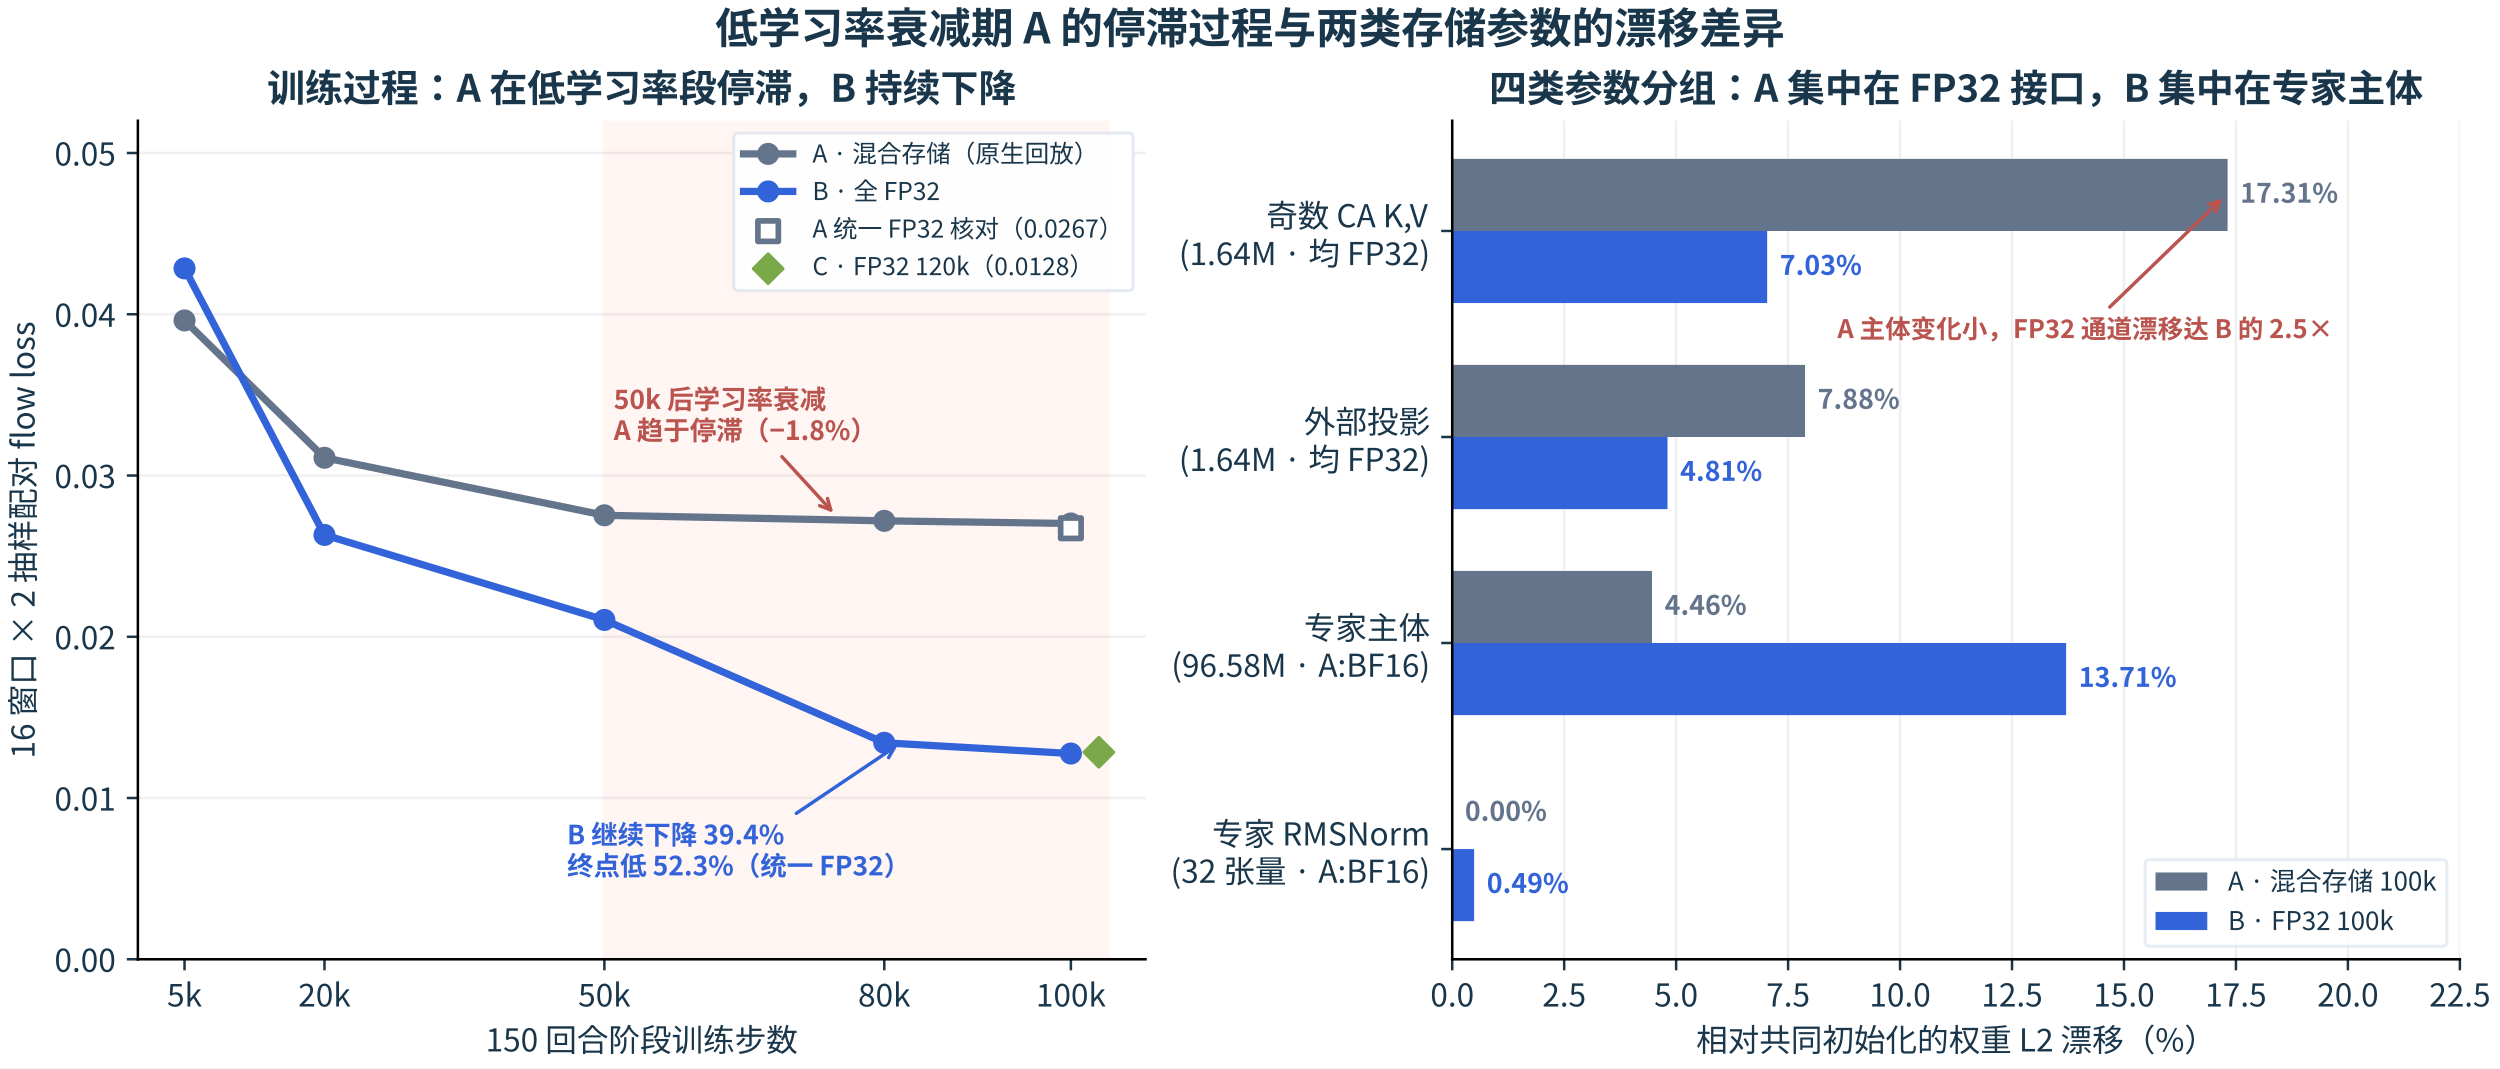
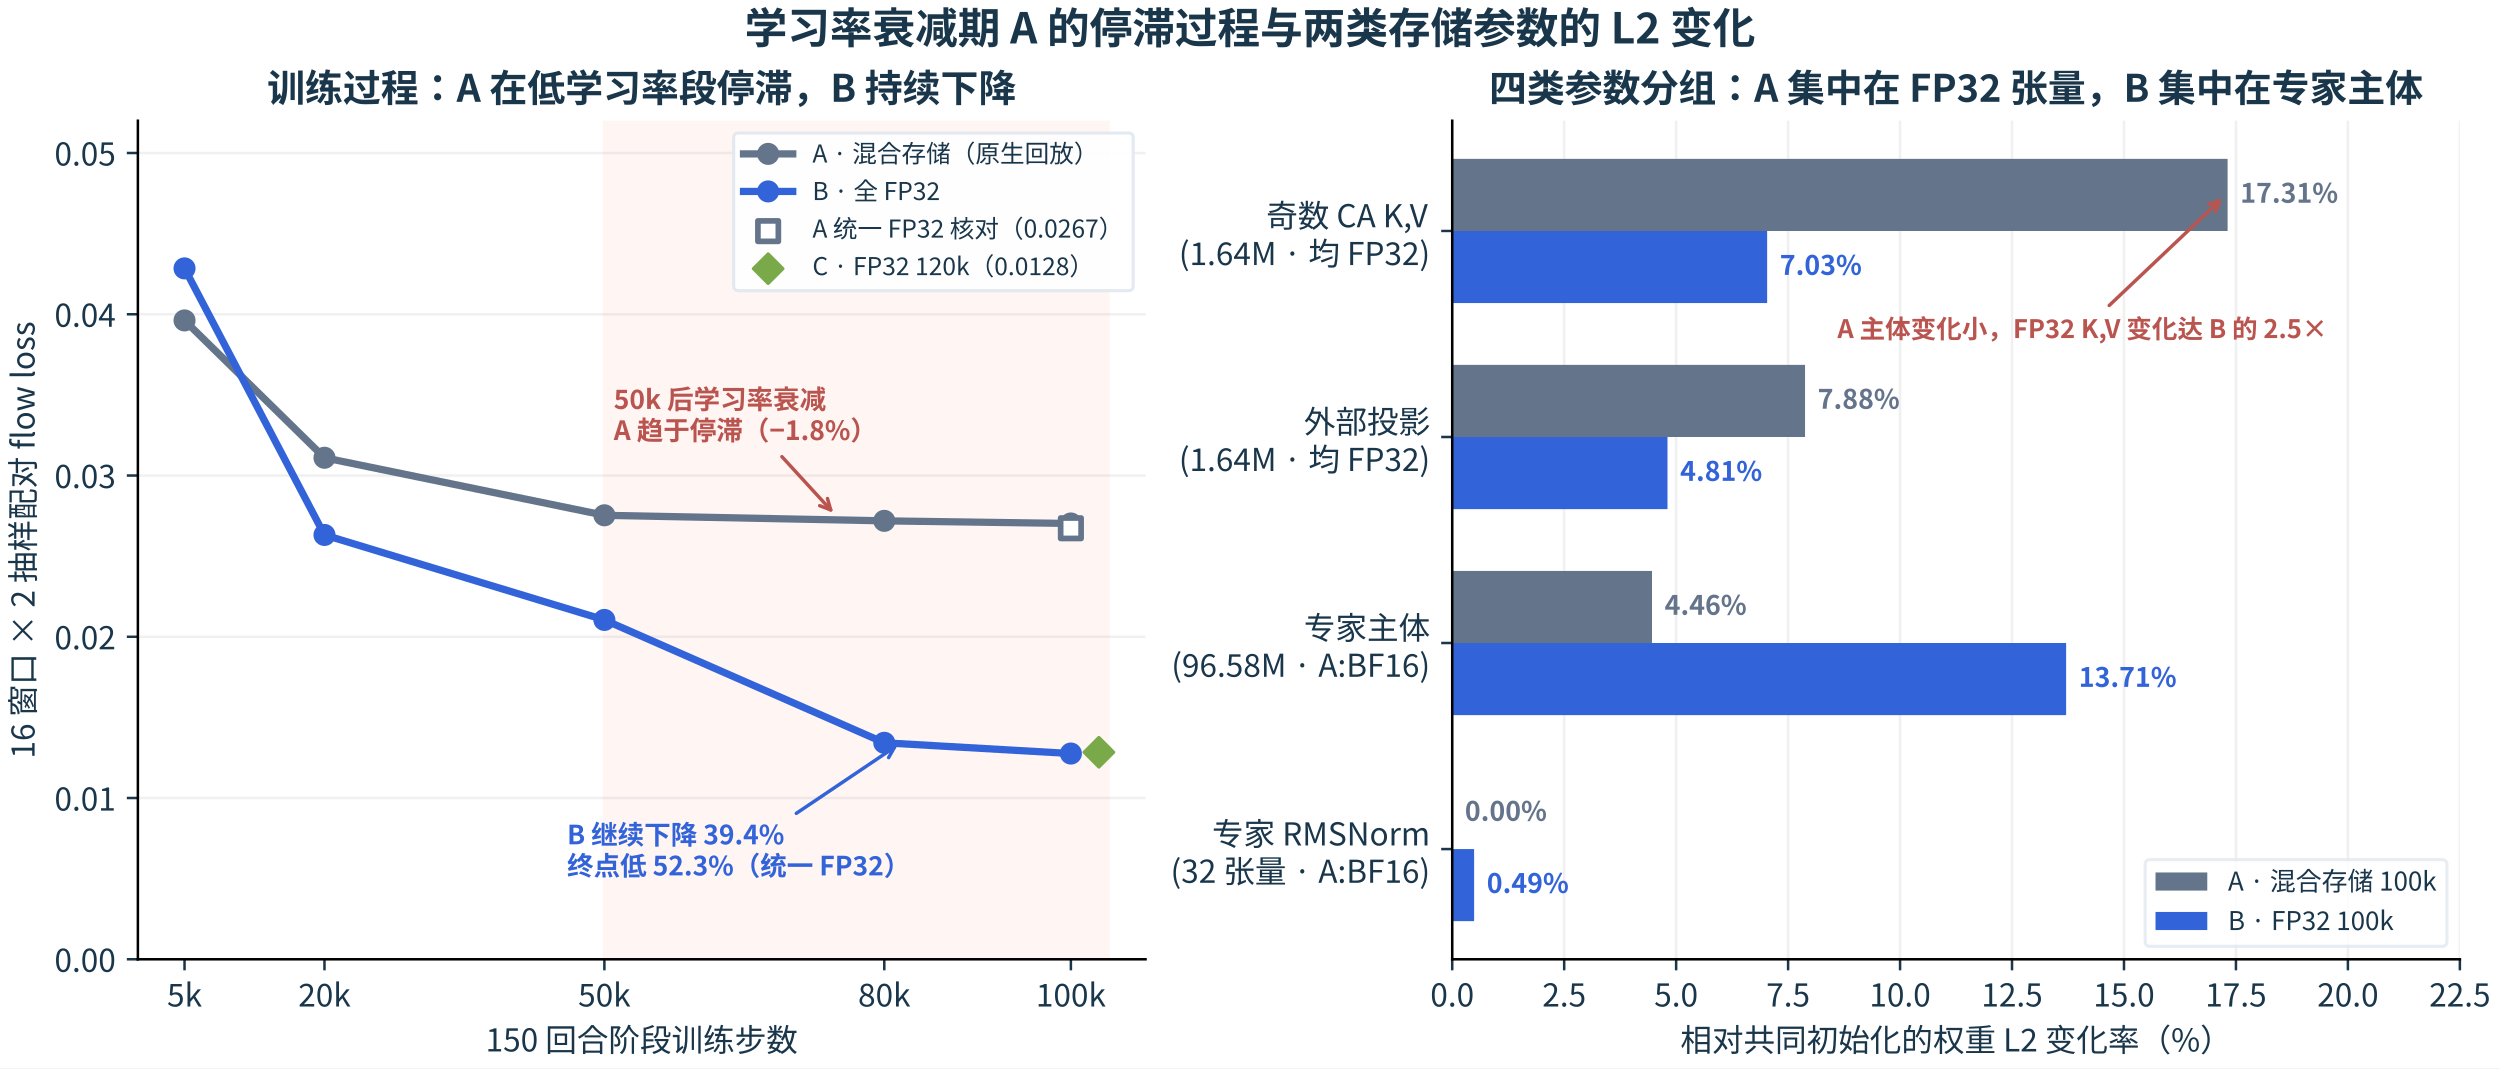
<svg xmlns="http://www.w3.org/2000/svg" xmlns:xlink="http://www.w3.org/1999/xlink" width="792pt" height="338.4pt" viewBox="0 0 792 338.4" version="1.1">
  <defs>
    <style type="text/css">*{stroke-linejoin: round; stroke-linecap: butt}</style>
  </defs>
  <g id="figure_1">
    <g id="patch_1">
      <path d="M 0 338.4 L 792 338.4 L 792 0 L 0 0 z " style="fill: #ffffff" />
    </g>
    <g id="axes_1">
      <g id="patch_2">
        <path d="M 43.68 303.9 L 362.902 303.9 L 362.902 38.251 L 43.68 38.251 z " style="fill: #ffffff" />
      </g>
      <g id="patch_3">
        <path d="M 191.468 303.9 L 351.079 303.9 L 351.079 38.251 L 191.468 38.251 z " clip-path="url(#pc83005aea9)" style="fill: #fff3f1; opacity: 0.85; stroke: #fff3f1; stroke-linejoin: miter" />
      </g>
      <g id="matplotlib.axis_1">
        <g id="xtick_1">
          <g id="line2d_1">
            <defs>
              <path id="m39afe4280a" d="M 0 0 L 0 3.5 " style="stroke: #19364b; stroke-width: 0.8" />
            </defs>
            <g>
              <use xlink:href="#m39afe4280a" x="58.459" y="303.9" style="fill: #19364b; stroke: #19364b; stroke-width: 0.8" />
            </g>
          </g>
          <g id="text_1">
            <text style="font-size: 10px; font-family: 'Noto Sans CJK JP', 'DejaVu Sans'; text-anchor: middle; fill: #19364b" x="58.459" y="318.859" transform="rotate(-0 58.45873 318.8591)">5k</text>
          </g>
        </g>
        <g id="xtick_2">
          <g id="line2d_2">
            <g>
              <use xlink:href="#m39afe4280a" x="102.795" y="303.9" style="fill: #19364b; stroke: #19364b; stroke-width: 0.8" />
            </g>
          </g>
          <g id="text_2">
            <text style="font-size: 10px; font-family: 'Noto Sans CJK JP', 'DejaVu Sans'; text-anchor: middle; fill: #19364b" x="102.795" y="318.859" transform="rotate(-0 102.7951 318.8591)">20k</text>
          </g>
        </g>
        <g id="xtick_3">
          <g id="line2d_3">
            <g>
              <use xlink:href="#m39afe4280a" x="191.468" y="303.9" style="fill: #19364b; stroke: #19364b; stroke-width: 0.8" />
            </g>
          </g>
          <g id="text_3">
            <text style="font-size: 10px; font-family: 'Noto Sans CJK JP', 'DejaVu Sans'; text-anchor: middle; fill: #19364b" x="191.468" y="318.859" transform="rotate(-0 191.468 318.8591)">50k</text>
          </g>
        </g>
        <g id="xtick_4">
          <g id="line2d_4">
            <g>
              <use xlink:href="#m39afe4280a" x="280.141" y="303.9" style="fill: #19364b; stroke: #19364b; stroke-width: 0.8" />
            </g>
          </g>
          <g id="text_4">
            <text style="font-size: 10px; font-family: 'Noto Sans CJK JP', 'DejaVu Sans'; text-anchor: middle; fill: #19364b" x="280.141" y="318.859" transform="rotate(-0 280.1408 318.8591)">80k</text>
          </g>
        </g>
        <g id="xtick_5">
          <g id="line2d_5">
            <g>
              <use xlink:href="#m39afe4280a" x="339.256" y="303.9" style="fill: #19364b; stroke: #19364b; stroke-width: 0.8" />
            </g>
          </g>
          <g id="text_5">
            <text style="font-size: 10px; font-family: 'Noto Sans CJK JP', 'DejaVu Sans'; text-anchor: middle; fill: #19364b" x="339.256" y="318.859" transform="rotate(-0 339.256 318.8591)">100k</text>
          </g>
        </g>
        <g id="text_6">
          <text style="font-size: 10px; font-family: 'Noto Sans CJK JP', 'DejaVu Sans'; text-anchor: middle; fill: #19364b" x="203.291" y="333.109" transform="rotate(-0 203.291 333.1091)">150 回合阶段训练步数</text>
        </g>
      </g>
      <g id="matplotlib.axis_2">
        <g id="ytick_1">
          <g id="line2d_6">
            <path d="M 43.68 303.9 L 362.902 303.9 " clip-path="url(#pc83005aea9)" style="fill: none; stroke: #b0b0b0; stroke-opacity: 0.18; stroke-width: 0.8; stroke-linecap: square" />
          </g>
          <g id="line2d_7">
            <defs>
              <path id="mba439997c4" d="M 0 0 L -3.5 0 " style="stroke: #19364b; stroke-width: 0.8" />
            </defs>
            <g>
              <use xlink:href="#mba439997c4" x="43.68" y="303.9" style="fill: #19364b; stroke: #19364b; stroke-width: 0.8" />
            </g>
          </g>
          <g id="text_7">
            <text style="font-size: 10px; font-family: 'Noto Sans CJK JP', 'DejaVu Sans'; text-anchor: end; fill: #19364b" x="36.68" y="307.879" transform="rotate(-0 36.67993 307.8794)">0.00</text>
          </g>
        </g>
        <g id="ytick_2">
          <g id="line2d_8">
            <path d="M 43.68 252.814 L 362.902 252.814 " clip-path="url(#pc83005aea9)" style="fill: none; stroke: #b0b0b0; stroke-opacity: 0.18; stroke-width: 0.8; stroke-linecap: square" />
          </g>
          <g id="line2d_9">
            <g>
              <use xlink:href="#mba439997c4" x="43.68" y="252.814" style="fill: #19364b; stroke: #19364b; stroke-width: 0.8" />
            </g>
          </g>
          <g id="text_8">
            <text style="font-size: 10px; font-family: 'Noto Sans CJK JP', 'DejaVu Sans'; text-anchor: end; fill: #19364b" x="36.68" y="256.793" transform="rotate(-0 36.67993 256.7932)">0.01</text>
          </g>
        </g>
        <g id="ytick_3">
          <g id="line2d_10">
            <path d="M 43.68 201.727 L 362.902 201.727 " clip-path="url(#pc83005aea9)" style="fill: none; stroke: #b0b0b0; stroke-opacity: 0.18; stroke-width: 0.8; stroke-linecap: square" />
          </g>
          <g id="line2d_11">
            <g>
              <use xlink:href="#mba439997c4" x="43.68" y="201.727" style="fill: #19364b; stroke: #19364b; stroke-width: 0.8" />
            </g>
          </g>
          <g id="text_9">
            <text style="font-size: 10px; font-family: 'Noto Sans CJK JP', 'DejaVu Sans'; text-anchor: end; fill: #19364b" x="36.68" y="205.707" transform="rotate(-0 36.67993 205.707)">0.02</text>
          </g>
        </g>
        <g id="ytick_4">
          <g id="line2d_12">
            <path d="M 43.68 150.641 L 362.902 150.641 " clip-path="url(#pc83005aea9)" style="fill: none; stroke: #b0b0b0; stroke-opacity: 0.18; stroke-width: 0.8; stroke-linecap: square" />
          </g>
          <g id="line2d_13">
            <g>
              <use xlink:href="#mba439997c4" x="43.68" y="150.641" style="fill: #19364b; stroke: #19364b; stroke-width: 0.8" />
            </g>
          </g>
          <g id="text_10">
            <text style="font-size: 10px; font-family: 'Noto Sans CJK JP', 'DejaVu Sans'; text-anchor: end; fill: #19364b" x="36.68" y="154.621" transform="rotate(-0 36.67993 154.6208)">0.03</text>
          </g>
        </g>
        <g id="ytick_5">
          <g id="line2d_14">
            <path d="M 43.68 99.555 L 362.902 99.555 " clip-path="url(#pc83005aea9)" style="fill: none; stroke: #b0b0b0; stroke-opacity: 0.18; stroke-width: 0.8; stroke-linecap: square" />
          </g>
          <g id="line2d_15">
            <g>
              <use xlink:href="#mba439997c4" x="43.68" y="99.555" style="fill: #19364b; stroke: #19364b; stroke-width: 0.8" />
            </g>
          </g>
          <g id="text_11">
            <text style="font-size: 10px; font-family: 'Noto Sans CJK JP', 'DejaVu Sans'; text-anchor: end; fill: #19364b" x="36.68" y="103.535" transform="rotate(-0 36.67993 103.5346)">0.04</text>
          </g>
        </g>
        <g id="ytick_6">
          <g id="line2d_16">
            <path d="M 43.68 48.469 L 362.902 48.469 " clip-path="url(#pc83005aea9)" style="fill: none; stroke: #b0b0b0; stroke-opacity: 0.18; stroke-width: 0.8; stroke-linecap: square" />
          </g>
          <g id="line2d_17">
            <g>
              <use xlink:href="#mba439997c4" x="43.68" y="48.469" style="fill: #19364b; stroke: #19364b; stroke-width: 0.8" />
            </g>
          </g>
          <g id="text_12">
            <text style="font-size: 10px; font-family: 'Noto Sans CJK JP', 'DejaVu Sans'; text-anchor: end; fill: #19364b" x="36.68" y="52.448" transform="rotate(-0 36.67993 52.44835)">0.05</text>
          </g>
        </g>
        <g id="text_13">
          <text style="font-size: 10px; font-family: 'Noto Sans CJK JP', 'DejaVu Sans'; text-anchor: middle; fill: #19364b" x="10.96" y="171.076" transform="rotate(-90 10.95961 171.0756)">16 窗口 × 2 抽样配对 flow loss</text>
        </g>
      </g>
      <g id="line2d_18">
        <path d="M 58.459 101.509 L 102.795 145.02 L 191.468 163.246 L 280.141 165.005 L 339.256 165.843 " clip-path="url(#pc83005aea9)" style="fill: none; stroke: #64748b; stroke-width: 2.3; stroke-linecap: square" />
        <defs>
          <path id="m418921dc8d" d="M 0 3 C 0.796 3 1.559 2.684 2.121 2.121 C 2.684 1.559 3 0.796 3 0 C 3 -0.796 2.684 -1.559 2.121 -2.121 C 1.559 -2.684 0.796 -3 0 -3 C -0.796 -3 -1.559 -2.684 -2.121 -2.121 C -2.684 -1.559 -3 -0.796 -3 0 C -3 0.796 -2.684 1.559 -2.121 2.121 C -1.559 2.684 -0.796 3 0 3 z " style="stroke: #64748b" />
        </defs>
        <g clip-path="url(#pc83005aea9)">
          <use xlink:href="#m418921dc8d" x="58.459" y="101.509" style="fill: #64748b; stroke: #64748b" />
          <use xlink:href="#m418921dc8d" x="102.795" y="145.02" style="fill: #64748b; stroke: #64748b" />
          <use xlink:href="#m418921dc8d" x="191.468" y="163.246" style="fill: #64748b; stroke: #64748b" />
          <use xlink:href="#m418921dc8d" x="280.141" y="165.005" style="fill: #64748b; stroke: #64748b" />
          <use xlink:href="#m418921dc8d" x="339.256" y="165.843" style="fill: #64748b; stroke: #64748b" />
        </g>
      </g>
      <g id="line2d_19">
        <path d="M 58.459 85.024 L 102.795 169.473 L 191.468 196.393 L 280.141 235.319 L 339.256 238.723 " clip-path="url(#pc83005aea9)" style="fill: none; stroke: #3263d9; stroke-width: 2.3; stroke-linecap: square" />
        <defs>
          <path id="m91c315c2f6" d="M 0 3 C 0.796 3 1.559 2.684 2.121 2.121 C 2.684 1.559 3 0.796 3 0 C 3 -0.796 2.684 -1.559 2.121 -2.121 C 1.559 -2.684 0.796 -3 0 -3 C -0.796 -3 -1.559 -2.684 -2.121 -2.121 C -2.684 -1.559 -3 -0.796 -3 0 C -3 0.796 -2.684 1.559 -2.121 2.121 C -1.559 2.684 -0.796 3 0 3 z " style="stroke: #3263d9" />
        </defs>
        <g clip-path="url(#pc83005aea9)">
          <use xlink:href="#m91c315c2f6" x="58.459" y="85.024" style="fill: #3263d9; stroke: #3263d9" />
          <use xlink:href="#m91c315c2f6" x="102.795" y="169.473" style="fill: #3263d9; stroke: #3263d9" />
          <use xlink:href="#m91c315c2f6" x="191.468" y="196.393" style="fill: #3263d9; stroke: #3263d9" />
          <use xlink:href="#m91c315c2f6" x="280.141" y="235.319" style="fill: #3263d9; stroke: #3263d9" />
          <use xlink:href="#m91c315c2f6" x="339.256" y="238.723" style="fill: #3263d9; stroke: #3263d9" />
        </g>
      </g>
      <g id="patch_4">
        <path d="M 43.68 303.9 L 43.68 38.251 " style="fill: none; stroke: #000000; stroke-width: 0.8; stroke-linejoin: miter; stroke-linecap: square" />
      </g>
      <g id="patch_5">
        <path d="M 43.68 303.9 L 362.902 303.9 " style="fill: none; stroke: #000000; stroke-width: 0.8; stroke-linejoin: miter; stroke-linecap: square" />
      </g>
      <g id="patch_6">
        <path d="M 247.717 144.683 Q 255.864 153.567 263.18 161.544 " style="fill: none; stroke: #b9544f; stroke-width: 1.1; stroke-linecap: round" />
        <path d="M 262.147 157.933 L 263.18 161.544 L 259.671 160.204 " style="fill: none; stroke: #b9544f; stroke-width: 1.1; stroke-linecap: round" />
      </g>
      <g id="text_14">
        <text style="font-weight: 600; font-size: 8.4px; font-family: 'Noto Sans CJK JP', 'DejaVu Sans'; fill: #b9544f" transform="translate(194.4237 129.5526)">50k 后学习率衰减</text>
        <text style="font-weight: 600; font-size: 8.4px; font-family: 'Noto Sans CJK JP', 'DejaVu Sans'; fill: #b9544f" transform="translate(194.4237 139.4021)">A 趋于停滞（−1.8%）</text>
      </g>
      <g id="patch_7">
        <path d="M 252.278 257.666 Q 268.335 246.859 283.371 236.738 " style="fill: none; stroke: #3263d9; stroke-width: 1.1; stroke-linecap: round" />
        <path d="M 279.645 237.221 L 283.371 236.738 L 281.521 240.008 " style="fill: none; stroke: #3263d9; stroke-width: 1.1; stroke-linecap: round" />
      </g>
      <g id="text_15">
        <text style="font-weight: 600; font-size: 8.4px; font-family: 'Noto Sans CJK JP', 'DejaVu Sans'; fill: #3263d9" transform="translate(179.6449 267.4854)">B 继续下降 39.4%</text>
        <text style="font-weight: 600; font-size: 8.4px; font-family: 'Noto Sans CJK JP', 'DejaVu Sans'; fill: #3263d9" transform="translate(179.6449 277.3349)">终点低 52.3%（统一 FP32）</text>
      </g>
      <g id="text_16">
        <text style="font-weight: 600; font-size: 12px; font-family: 'Noto Sans CJK JP', 'DejaVu Sans'; text-anchor: middle; fill: #19364b" x="203.291" y="32.251" transform="rotate(-0 203.291 32.25142)">训练过程：A 在低学习率段停滞，B 持续下降</text>
      </g>
      <g id="PathCollection_1">
        <defs>
          <path id="m9188ea9fad" d="M -3.24 3.24 L 3.24 3.24 L 3.24 -3.24 L -3.24 -3.24 z " style="stroke: #64748b; stroke-width: 1.8" />
        </defs>
        <g clip-path="url(#pc83005aea9)">
          <use xlink:href="#m9188ea9fad" x="339.256" y="167.346" style="fill: #ffffff; stroke: #64748b; stroke-width: 1.8" />
        </g>
      </g>
      <g id="PathCollection_2">
        <defs>
          <path id="mdaa81ff607" d="M -0 4.69 L 4.69 0 L 0 -4.69 L -4.69 -0 z " style="stroke: #79a948" />
        </defs>
        <g clip-path="url(#pc83005aea9)">
          <use xlink:href="#mdaa81ff607" x="348.123" y="238.314" style="fill: #79a948; stroke: #79a948" />
        </g>
      </g>
      <g id="legend_1">
        <g id="patch_8">
          <path d="M 233.983 92.071 L 357.442 92.071 Q 359.002 92.071 359.002 90.511 L 359.002 43.711 Q 359.002 42.151 357.442 42.151 L 233.983 42.151 Q 232.423 42.151 232.423 43.711 L 232.423 90.511 Q 232.423 92.071 233.983 92.071 z " style="fill: #ffffff; opacity: 0.92; stroke: #e2e8f0; stroke-linejoin: miter" />
        </g>
        <g id="line2d_20">
          <path d="M 235.543 48.75 L 243.343 48.75 L 251.143 48.75 " style="fill: none; stroke: #64748b; stroke-width: 2.3; stroke-linecap: square" />
          <g>
            <use xlink:href="#m418921dc8d" x="243.343" y="48.75" style="fill: #64748b; stroke: #64748b" />
          </g>
        </g>
        <g id="text_17">
          <text style="font-size: 7.8px; font-family: 'Noto Sans CJK JP', 'DejaVu Sans'; text-anchor: start; fill: #19364b" x="257.383" y="51.48" transform="rotate(-0 257.3827 51.47974)">A · 混合存储（原生回放）</text>
        </g>
        <g id="line2d_21">
          <path d="M 235.543 60.645 L 243.343 60.645 L 251.143 60.645 " style="fill: none; stroke: #3263d9; stroke-width: 2.3; stroke-linecap: square" />
          <g>
            <use xlink:href="#m91c315c2f6" x="243.343" y="60.645" style="fill: #3263d9; stroke: #3263d9" />
          </g>
        </g>
        <g id="text_18">
          <text style="font-size: 7.8px; font-family: 'Noto Sans CJK JP', 'DejaVu Sans'; text-anchor: start; fill: #19364b" x="257.383" y="63.375" transform="rotate(-0 257.3827 63.37474)">B · 全 FP32</text>
        </g>
        <g id="PathCollection_3">
          <g>
            <use xlink:href="#m9188ea9fad" x="243.343" y="73.222" style="fill: #ffffff; stroke: #64748b; stroke-width: 1.8" />
          </g>
        </g>
        <g id="text_19">
          <text style="font-size: 7.8px; font-family: 'Noto Sans CJK JP', 'DejaVu Sans'; text-anchor: start; fill: #19364b" x="257.383" y="75.27" transform="rotate(-0 257.3827 75.26974)">A 统一 FP32 核对（0.0267）</text>
        </g>
        <g id="PathCollection_4">
          <g>
            <use xlink:href="#mdaa81ff607" x="243.343" y="85.117" style="fill: #79a948; stroke: #79a948" />
          </g>
        </g>
        <g id="text_20">
          <text style="font-size: 7.8px; font-family: 'Noto Sans CJK JP', 'DejaVu Sans'; text-anchor: start; fill: #19364b" x="257.383" y="87.165" transform="rotate(-0 257.3827 87.16474)">C · FP32 120k（0.0128）</text>
        </g>
      </g>
    </g>
    <g id="axes_2">
      <g id="patch_9">
        <path d="M 460.063 303.9 L 779.285 303.9 L 779.285 38.251 L 460.063 38.251 z " style="fill: #ffffff" />
      </g>
      <g id="matplotlib.axis_3">
        <g id="xtick_6">
          <g id="line2d_22">
            <path d="M 460.063 303.9 L 460.063 38.251 " clip-path="url(#p49bf74c714)" style="fill: none; stroke: #b0b0b0; stroke-opacity: 0.18; stroke-width: 0.8; stroke-linecap: square" />
          </g>
          <g id="line2d_23">
            <g>
              <use xlink:href="#m39afe4280a" x="460.063" y="303.9" style="fill: #19364b; stroke: #19364b; stroke-width: 0.8" />
            </g>
          </g>
          <g id="text_21">
            <text style="font-size: 10px; font-family: 'Noto Sans CJK JP', 'DejaVu Sans'; text-anchor: middle; fill: #19364b" x="460.063" y="318.859" transform="rotate(-0 460.0627 318.8591)">0.0</text>
          </g>
        </g>
        <g id="xtick_7">
          <g id="line2d_24">
            <path d="M 495.532 303.9 L 495.532 38.251 " clip-path="url(#p49bf74c714)" style="fill: none; stroke: #b0b0b0; stroke-opacity: 0.18; stroke-width: 0.8; stroke-linecap: square" />
          </g>
          <g id="line2d_25">
            <g>
              <use xlink:href="#m39afe4280a" x="495.532" y="303.9" style="fill: #19364b; stroke: #19364b; stroke-width: 0.8" />
            </g>
          </g>
          <g id="text_22">
            <text style="font-size: 10px; font-family: 'Noto Sans CJK JP', 'DejaVu Sans'; text-anchor: middle; fill: #19364b" x="495.532" y="318.859" transform="rotate(-0 495.5319 318.8591)">2.5</text>
          </g>
        </g>
        <g id="xtick_8">
          <g id="line2d_26">
            <path d="M 531.001 303.9 L 531.001 38.251 " clip-path="url(#p49bf74c714)" style="fill: none; stroke: #b0b0b0; stroke-opacity: 0.18; stroke-width: 0.8; stroke-linecap: square" />
          </g>
          <g id="line2d_27">
            <g>
              <use xlink:href="#m39afe4280a" x="531.001" y="303.9" style="fill: #19364b; stroke: #19364b; stroke-width: 0.8" />
            </g>
          </g>
          <g id="text_23">
            <text style="font-size: 10px; font-family: 'Noto Sans CJK JP', 'DejaVu Sans'; text-anchor: middle; fill: #19364b" x="531.001" y="318.859" transform="rotate(-0 531.001 318.8591)">5.0</text>
          </g>
        </g>
        <g id="xtick_9">
          <g id="line2d_28">
            <path d="M 566.47 303.9 L 566.47 38.251 " clip-path="url(#p49bf74c714)" style="fill: none; stroke: #b0b0b0; stroke-opacity: 0.18; stroke-width: 0.8; stroke-linecap: square" />
          </g>
          <g id="line2d_29">
            <g>
              <use xlink:href="#m39afe4280a" x="566.47" y="303.9" style="fill: #19364b; stroke: #19364b; stroke-width: 0.8" />
            </g>
          </g>
          <g id="text_24">
            <text style="font-size: 10px; font-family: 'Noto Sans CJK JP', 'DejaVu Sans'; text-anchor: middle; fill: #19364b" x="566.47" y="318.859" transform="rotate(-0 566.4701 318.8591)">7.5</text>
          </g>
        </g>
        <g id="xtick_10">
          <g id="line2d_30">
            <path d="M 601.939 303.9 L 601.939 38.251 " clip-path="url(#p49bf74c714)" style="fill: none; stroke: #b0b0b0; stroke-opacity: 0.18; stroke-width: 0.8; stroke-linecap: square" />
          </g>
          <g id="line2d_31">
            <g>
              <use xlink:href="#m39afe4280a" x="601.939" y="303.9" style="fill: #19364b; stroke: #19364b; stroke-width: 0.8" />
            </g>
          </g>
          <g id="text_25">
            <text style="font-size: 10px; font-family: 'Noto Sans CJK JP', 'DejaVu Sans'; text-anchor: middle; fill: #19364b" x="601.939" y="318.859" transform="rotate(-0 601.9393 318.8591)">10.0</text>
          </g>
        </g>
        <g id="xtick_11">
          <g id="line2d_32">
            <path d="M 637.408 303.9 L 637.408 38.251 " clip-path="url(#p49bf74c714)" style="fill: none; stroke: #b0b0b0; stroke-opacity: 0.18; stroke-width: 0.8; stroke-linecap: square" />
          </g>
          <g id="line2d_33">
            <g>
              <use xlink:href="#m39afe4280a" x="637.408" y="303.9" style="fill: #19364b; stroke: #19364b; stroke-width: 0.8" />
            </g>
          </g>
          <g id="text_26">
            <text style="font-size: 10px; font-family: 'Noto Sans CJK JP', 'DejaVu Sans'; text-anchor: middle; fill: #19364b" x="637.408" y="318.859" transform="rotate(-0 637.4084 318.8591)">12.5</text>
          </g>
        </g>
        <g id="xtick_12">
          <g id="line2d_34">
            <path d="M 672.878 303.9 L 672.878 38.251 " clip-path="url(#p49bf74c714)" style="fill: none; stroke: #b0b0b0; stroke-opacity: 0.18; stroke-width: 0.8; stroke-linecap: square" />
          </g>
          <g id="line2d_35">
            <g>
              <use xlink:href="#m39afe4280a" x="672.878" y="303.9" style="fill: #19364b; stroke: #19364b; stroke-width: 0.8" />
            </g>
          </g>
          <g id="text_27">
            <text style="font-size: 10px; font-family: 'Noto Sans CJK JP', 'DejaVu Sans'; text-anchor: middle; fill: #19364b" x="672.878" y="318.859" transform="rotate(-0 672.8775 318.8591)">15.0</text>
          </g>
        </g>
        <g id="xtick_13">
          <g id="line2d_36">
            <path d="M 708.347 303.9 L 708.347 38.251 " clip-path="url(#p49bf74c714)" style="fill: none; stroke: #b0b0b0; stroke-opacity: 0.18; stroke-width: 0.8; stroke-linecap: square" />
          </g>
          <g id="line2d_37">
            <g>
              <use xlink:href="#m39afe4280a" x="708.347" y="303.9" style="fill: #19364b; stroke: #19364b; stroke-width: 0.8" />
            </g>
          </g>
          <g id="text_28">
            <text style="font-size: 10px; font-family: 'Noto Sans CJK JP', 'DejaVu Sans'; text-anchor: middle; fill: #19364b" x="708.347" y="318.859" transform="rotate(-0 708.3467 318.8591)">17.5</text>
          </g>
        </g>
        <g id="xtick_14">
          <g id="line2d_38">
            <path d="M 743.816 303.9 L 743.816 38.251 " clip-path="url(#p49bf74c714)" style="fill: none; stroke: #b0b0b0; stroke-opacity: 0.18; stroke-width: 0.8; stroke-linecap: square" />
          </g>
          <g id="line2d_39">
            <g>
              <use xlink:href="#m39afe4280a" x="743.816" y="303.9" style="fill: #19364b; stroke: #19364b; stroke-width: 0.8" />
            </g>
          </g>
          <g id="text_29">
            <text style="font-size: 10px; font-family: 'Noto Sans CJK JP', 'DejaVu Sans'; text-anchor: middle; fill: #19364b" x="743.816" y="318.859" transform="rotate(-0 743.8158 318.8591)">20.0</text>
          </g>
        </g>
        <g id="xtick_15">
          <g id="line2d_40">
            <path d="M 779.285 303.9 L 779.285 38.251 " clip-path="url(#p49bf74c714)" style="fill: none; stroke: #b0b0b0; stroke-opacity: 0.18; stroke-width: 0.8; stroke-linecap: square" />
          </g>
          <g id="line2d_41">
            <g>
              <use xlink:href="#m39afe4280a" x="779.285" y="303.9" style="fill: #19364b; stroke: #19364b; stroke-width: 0.8" />
            </g>
          </g>
          <g id="text_30">
            <text style="font-size: 10px; font-family: 'Noto Sans CJK JP', 'DejaVu Sans'; text-anchor: middle; fill: #19364b" x="779.285" y="318.859" transform="rotate(-0 779.2849 318.8591)">22.5</text>
          </g>
        </g>
        <g id="text_31">
-           <text style="font-size: 10px; font-family: 'Noto Sans CJK JP', 'DejaVu Sans'; text-anchor: middle; fill: #19364b" x="619.674" y="333.109" transform="rotate(-0 619.6738 333.1091)">相对共同初始化的权重 L2 漂移（%）</text>
+           <text style="font-size: 10px; font-family: 'Noto Sans CJK JP', 'DejaVu Sans'; text-anchor: middle; fill: #19364b" x="619.674" y="333.109" transform="rotate(-0 619.6738 333.1091)">相对共同初始化的权重 L2 变化率（%）</text>
        </g>
      </g>
      <g id="matplotlib.axis_4">
        <g id="ytick_7">
          <g id="line2d_42">
            <g>
              <use xlink:href="#mba439997c4" x="460.063" y="268.98" style="fill: #19364b; stroke: #19364b; stroke-width: 0.8" />
            </g>
          </g>
          <g id="text_32">
            <text style="font-size: 10px; font-family: 'Noto Sans CJK JP', 'DejaVu Sans'; fill: #19364b" transform="translate(383.9643 267.8351)">专家 RMSNorm</text>
            <text style="font-size: 10px; font-family: 'Noto Sans CJK JP', 'DejaVu Sans'; fill: #19364b" transform="translate(370.8221 279.6769)">(32 张量 · A:BF16)</text>
          </g>
        </g>
        <g id="ytick_8">
          <g id="line2d_43">
            <g>
              <use xlink:href="#mba439997c4" x="460.063" y="203.711" style="fill: #19364b; stroke: #19364b; stroke-width: 0.8" />
            </g>
          </g>
          <g id="text_33">
            <text style="font-size: 10px; font-family: 'Noto Sans CJK JP', 'DejaVu Sans'; fill: #19364b" transform="translate(413.0627 202.5652)">专家主体</text>
            <text style="font-size: 10px; font-family: 'Noto Sans CJK JP', 'DejaVu Sans'; fill: #19364b" transform="translate(371.0627 214.4071)">(96.58M · A:BF16)</text>
          </g>
        </g>
        <g id="ytick_9">
          <g id="line2d_44">
            <g>
              <use xlink:href="#mba439997c4" x="460.063" y="138.441" style="fill: #19364b; stroke: #19364b; stroke-width: 0.8" />
            </g>
          </g>
          <g id="text_34">
            <text style="font-size: 10px; font-family: 'Noto Sans CJK JP', 'DejaVu Sans'; fill: #19364b" transform="translate(413.0627 137.2407)">外部投影</text>
            <text style="font-size: 10px; font-family: 'Noto Sans CJK JP', 'DejaVu Sans'; fill: #19364b" transform="translate(373.4721 149.2138)">(1.64M · 均 FP32)</text>
          </g>
        </g>
        <g id="ytick_10">
          <g id="line2d_45">
            <g>
              <use xlink:href="#mba439997c4" x="460.063" y="73.171" style="fill: #19364b; stroke: #19364b; stroke-width: 0.8" />
            </g>
          </g>
          <g id="text_35">
            <text style="font-size: 10px; font-family: 'Noto Sans CJK JP', 'DejaVu Sans'; fill: #19364b" transform="translate(401.133 72.00049)">奇数 CA K,V</text>
            <text style="font-size: 10px; font-family: 'Noto Sans CJK JP', 'DejaVu Sans'; fill: #19364b" transform="translate(373.4721 83.97361)">(1.64M · 均 FP32)</text>
          </g>
        </g>
      </g>
      <g id="patch_10">
        <path d="M 460.063 268.98 L 460.063 268.98 L 460.063 246.136 L 460.063 246.136 z " clip-path="url(#p49bf74c714)" style="fill: #64748b" />
      </g>
      <g id="patch_11">
        <path d="M 460.063 203.711 L 523.352 203.711 L 523.352 180.866 L 460.063 180.866 z " clip-path="url(#p49bf74c714)" style="fill: #64748b" />
      </g>
      <g id="patch_12">
        <path d="M 460.063 138.441 L 571.835 138.441 L 571.835 115.596 L 460.063 115.596 z " clip-path="url(#p49bf74c714)" style="fill: #64748b" />
      </g>
      <g id="patch_13">
        <path d="M 460.063 73.171 L 705.704 73.171 L 705.704 50.326 L 460.063 50.326 z " clip-path="url(#p49bf74c714)" style="fill: #64748b" />
      </g>
      <g id="patch_14">
        <path d="M 460.063 291.825 L 467 291.825 L 467 268.98 L 460.063 268.98 z " clip-path="url(#p49bf74c714)" style="fill: #3263d9" />
      </g>
      <g id="patch_15">
        <path d="M 460.063 226.555 L 654.548 226.555 L 654.548 203.711 L 460.063 203.711 z " clip-path="url(#p49bf74c714)" style="fill: #3263d9" />
      </g>
      <g id="patch_16">
        <path d="M 460.063 161.285 L 528.264 161.285 L 528.264 138.441 L 460.063 138.441 z " clip-path="url(#p49bf74c714)" style="fill: #3263d9" />
      </g>
      <g id="patch_17">
        <path d="M 460.063 96.015 L 559.835 96.015 L 559.835 73.171 L 460.063 73.171 z " clip-path="url(#p49bf74c714)" style="fill: #3263d9" />
      </g>
      <g id="patch_18">
        <path d="M 460.063 303.9 L 460.063 38.251 " style="fill: none; stroke: #000000; stroke-width: 0.8; stroke-linejoin: miter; stroke-linecap: square" />
      </g>
      <g id="patch_19">
        <path d="M 460.063 303.9 L 779.285 303.9 " style="fill: none; stroke: #000000; stroke-width: 0.8; stroke-linejoin: miter; stroke-linecap: square" />
      </g>
      <g id="text_36">
        <text style="font-weight: 600; font-size: 8.5px; font-family: 'Noto Sans CJK JP', 'DejaVu Sans'; text-anchor: start; fill: #64748b" x="464.063" y="260.036" transform="rotate(-0 464.0627 260.0358)">0.00%</text>
      </g>
      <g id="text_37">
        <text style="font-weight: 600; font-size: 8.5px; font-family: 'Noto Sans CJK JP', 'DejaVu Sans'; text-anchor: start; fill: #64748b" x="527.352" y="194.766" transform="rotate(-0 527.3516 194.7659)">4.46%</text>
      </g>
      <g id="text_38">
        <text style="font-weight: 600; font-size: 8.5px; font-family: 'Noto Sans CJK JP', 'DejaVu Sans'; text-anchor: start; fill: #64748b" x="575.835" y="129.496" transform="rotate(-0 575.835 129.4961)">7.88%</text>
      </g>
      <g id="text_39">
        <text style="font-weight: 600; font-size: 8.5px; font-family: 'Noto Sans CJK JP', 'DejaVu Sans'; text-anchor: start; fill: #64748b" x="709.704" y="64.226" transform="rotate(-0 709.7045 64.22619)">17.31%</text>
      </g>
      <g id="text_40">
        <text style="font-weight: 600; font-size: 8.5px; font-family: 'Noto Sans CJK JP', 'DejaVu Sans'; text-anchor: start; fill: #3263d9" x="471" y="282.88" transform="rotate(-0 470.9995 282.8802)">0.49%</text>
      </g>
      <g id="text_41">
        <text style="font-weight: 600; font-size: 8.5px; font-family: 'Noto Sans CJK JP', 'DejaVu Sans'; text-anchor: start; fill: #3263d9" x="658.548" y="217.61" transform="rotate(-0 658.5475 217.6104)">13.71%</text>
      </g>
      <g id="text_42">
        <text style="font-weight: 600; font-size: 8.5px; font-family: 'Noto Sans CJK JP', 'DejaVu Sans'; text-anchor: start; fill: #3263d9" x="532.264" y="152.341" transform="rotate(-0 532.2642 152.3405)">4.81%</text>
      </g>
      <g id="text_43">
        <text style="font-weight: 600; font-size: 8.5px; font-family: 'Noto Sans CJK JP', 'DejaVu Sans'; text-anchor: start; fill: #3263d9" x="563.835" y="87.071" transform="rotate(-0 563.8353 87.07064)">7.03%</text>
      </g>
      <g id="patch_20">
-         <path d="M 668.381 97.261 Q 686.226 80.036 703.185 63.665 " style="fill: none; stroke: #b9544f; stroke-width: 1.1; stroke-linecap: round" />
-         <path d="M 699.729 64.75 L 703.185 63.665 L 701.979 67.081 " style="fill: none; stroke: #b9544f; stroke-width: 1.1; stroke-linecap: round" />
+         <path d="M 668.201 96.77 Q 686.13 79.783 703.166 63.642 " style="fill: none; stroke: #b9544f; stroke-width: 1.1; stroke-linecap: round" />
+         <path d="M 699.7 64.695 L 703.166 63.642 L 701.928 67.047 " style="fill: none; stroke: #b9544f; stroke-width: 1.1; stroke-linecap: round" />
      </g>
      <g id="text_44">
-         <text style="font-weight: 600; font-size: 8.1px; font-family: 'Noto Sans CJK JP', 'DejaVu Sans'; text-anchor: start; fill: #b9544f" x="582.077" y="107.111" transform="rotate(-0 582.0765 107.1111)">A 主体变化小，FP32 通道漂移达 B 的 2.5×</text>
+         <text style="font-weight: 600; font-size: 8.1px; font-family: 'Noto Sans CJK JP', 'DejaVu Sans'; text-anchor: start; fill: #b9544f" x="582.077" y="107.111" transform="rotate(-0 582.0765 107.1111)">A 主体变化小，FP32 K,V 变化达 B 的 2.5×</text>
      </g>
      <g id="text_45">
-         <text style="font-weight: 600; font-size: 12px; font-family: 'Noto Sans CJK JP', 'DejaVu Sans'; text-anchor: middle; fill: #19364b" x="619.674" y="32.251" transform="rotate(-0 619.6738 32.25142)">四类参数分组：A 集中在 FP32 接口，B 集中在专家主体</text>
+         <text style="font-weight: 600; font-size: 12px; font-family: 'Noto Sans CJK JP', 'DejaVu Sans'; text-anchor: middle; fill: #19364b" x="619.674" y="32.251" transform="rotate(-0 619.6738 32.25142)">四类参数分组：A 集中在 FP32 张量，B 集中在专家主体</text>
      </g>
      <g id="legend_2">
        <g id="patch_21">
          <path d="M 681.228 299.8 L 773.545 299.8 Q 775.185 299.8 775.185 298.16 L 775.185 273.97 Q 775.185 272.33 773.545 272.33 L 681.228 272.33 Q 679.588 272.33 679.588 273.97 L 679.588 298.16 Q 679.588 299.8 681.228 299.8 z " style="fill: #ffffff; opacity: 0.8; stroke: #e2e8f0; stroke-linejoin: miter" />
        </g>
        <g id="patch_22">
          <path d="M 682.868 282.136 L 699.268 282.136 L 699.268 276.396 L 682.868 276.396 z " style="fill: #64748b" />
        </g>
        <g id="text_46">
          <text style="font-size: 8.2px; font-family: 'Noto Sans CJK JP', 'DejaVu Sans'; text-anchor: start; fill: #19364b" x="705.828" y="282.136" transform="rotate(-0 705.8283 282.1364)">A · 混合存储 100k</text>
        </g>
        <g id="patch_23">
          <path d="M 682.868 294.641 L 699.268 294.641 L 699.268 288.901 L 682.868 288.901 z " style="fill: #3263d9" />
        </g>
        <g id="text_47">
          <text style="font-size: 8.2px; font-family: 'Noto Sans CJK JP', 'DejaVu Sans'; text-anchor: start; fill: #19364b" x="705.828" y="294.641" transform="rotate(-0 705.8283 294.6414)">B · FP32 100k</text>
        </g>
      </g>
    </g>
    <g id="text_48">
-       <text style="font-weight: 600; font-size: 13.5px; font-family: 'Noto Sans CJK JP', 'DejaVu Sans'; text-anchor: middle; fill: #19364b" x="396" y="13.773" transform="rotate(-0 396 13.77282)">低学习率衰减期 A 的停滞过程与两类存储参数的漂移差异</text>
+       <text style="font-weight: 600; font-size: 13.5px; font-family: 'Noto Sans CJK JP', 'DejaVu Sans'; text-anchor: middle; fill: #19364b" x="396" y="13.773" transform="rotate(-0 396 13.77282)">学习率衰减期 A 的停滞过程与两类存储参数的 L2 变化</text>
    </g>
  </g>
  <defs>
    <clipPath id="pc83005aea9">
      <rect x="43.68" y="38.251" width="319.222" height="265.648" />
    </clipPath>
    <clipPath id="p49bf74c714">
      <rect x="460.063" y="38.251" width="319.222" height="265.648" />
    </clipPath>
  </defs>
</svg>
